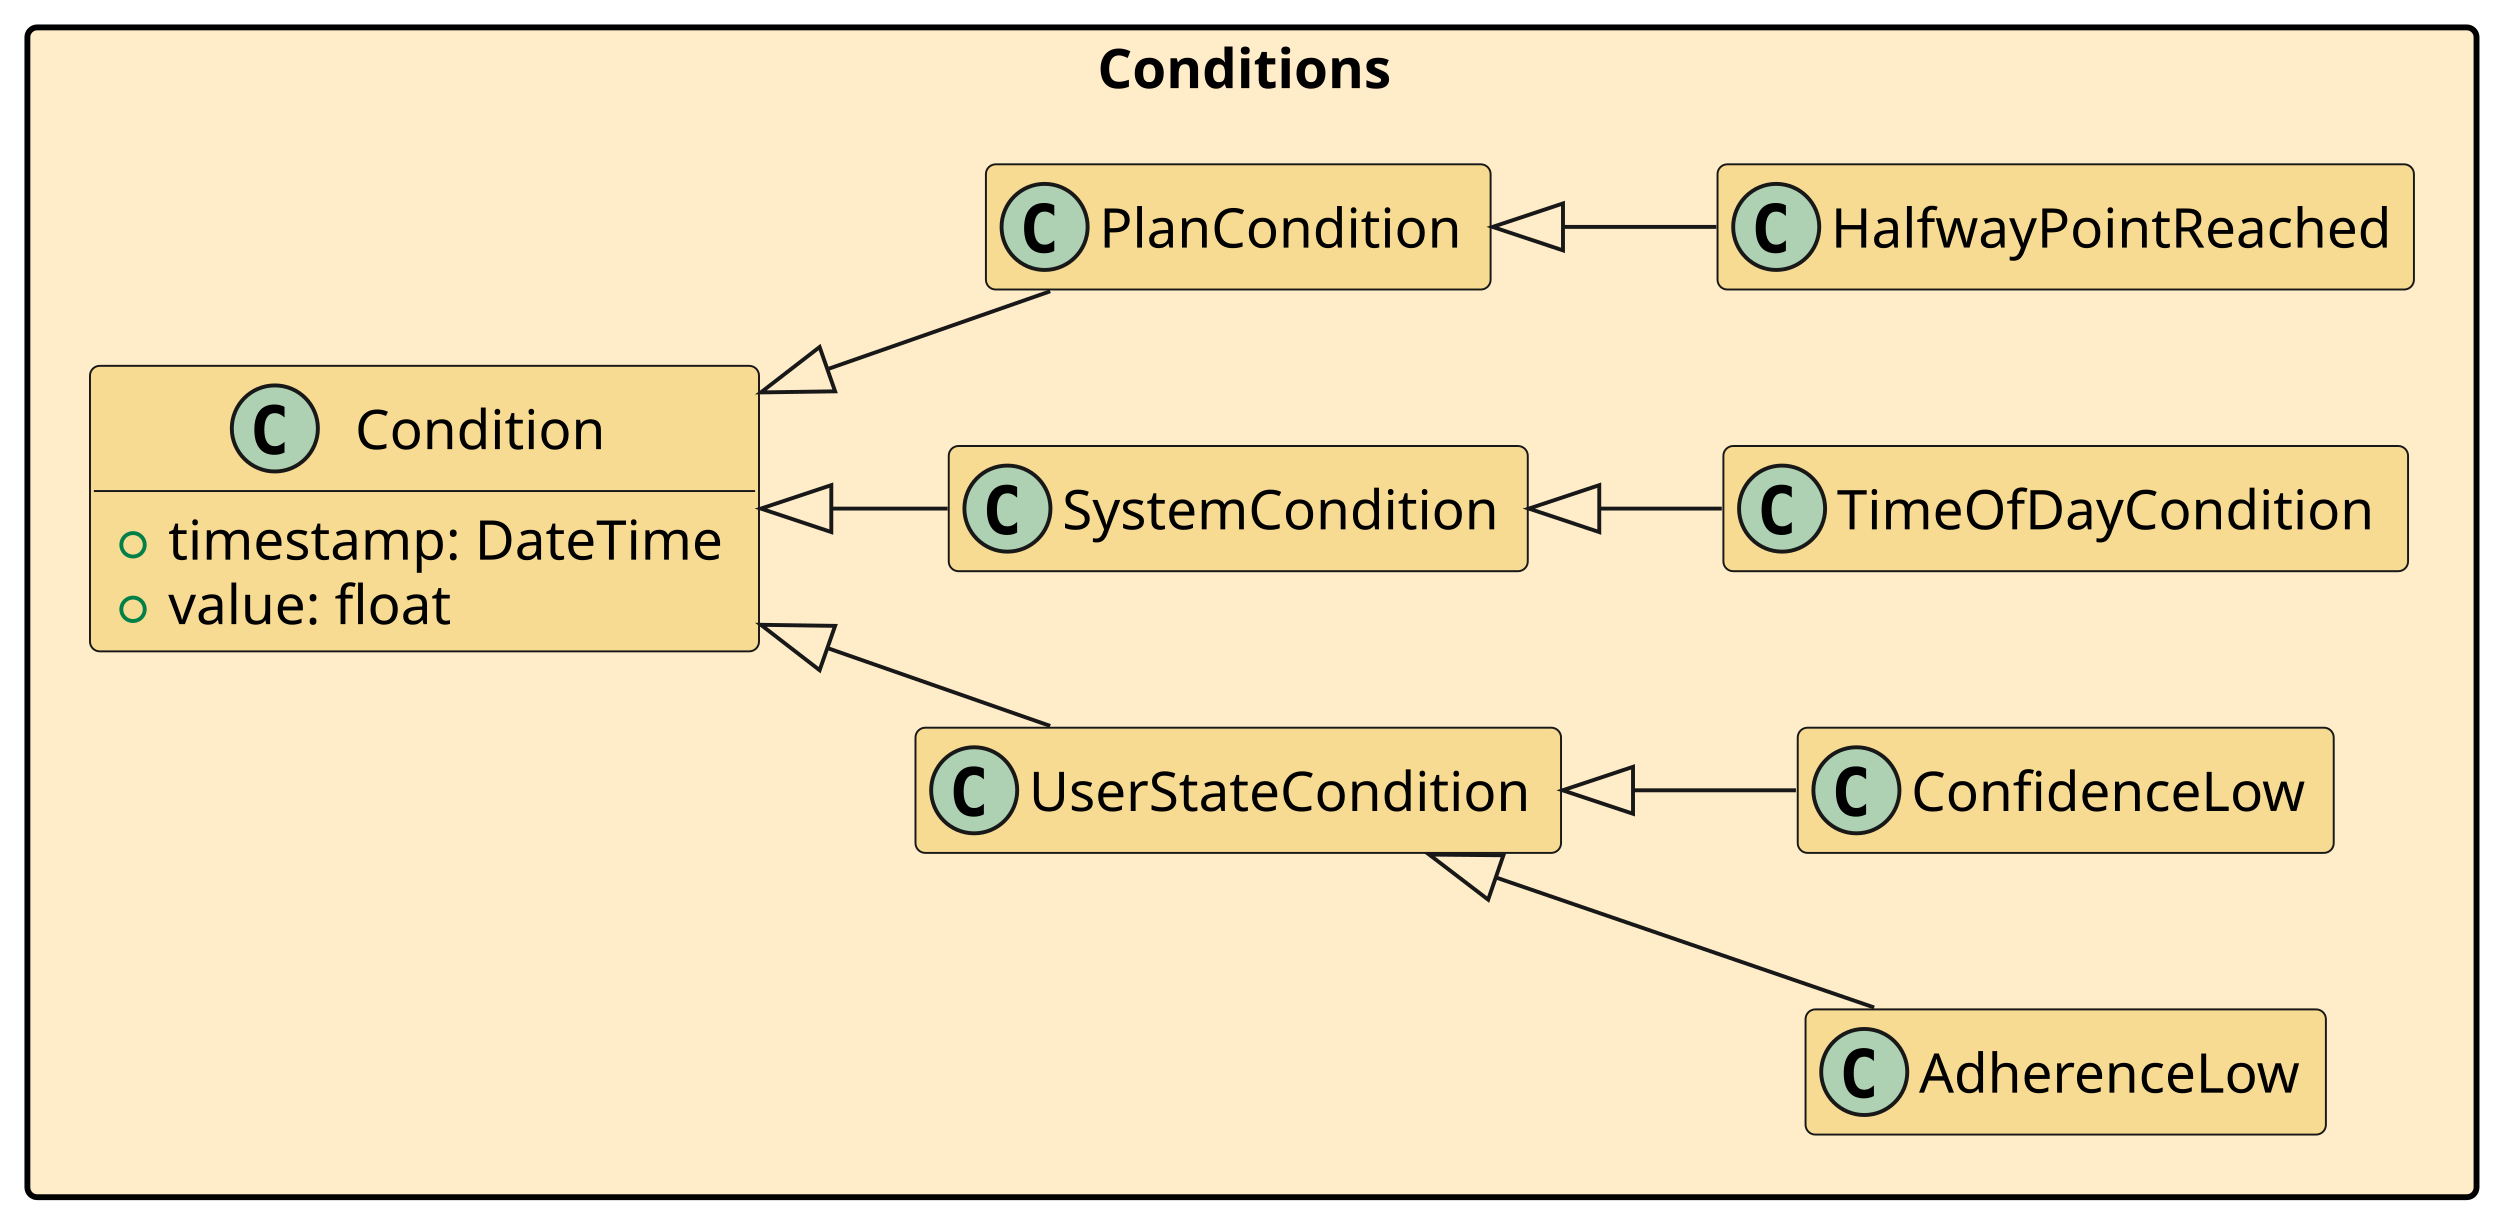
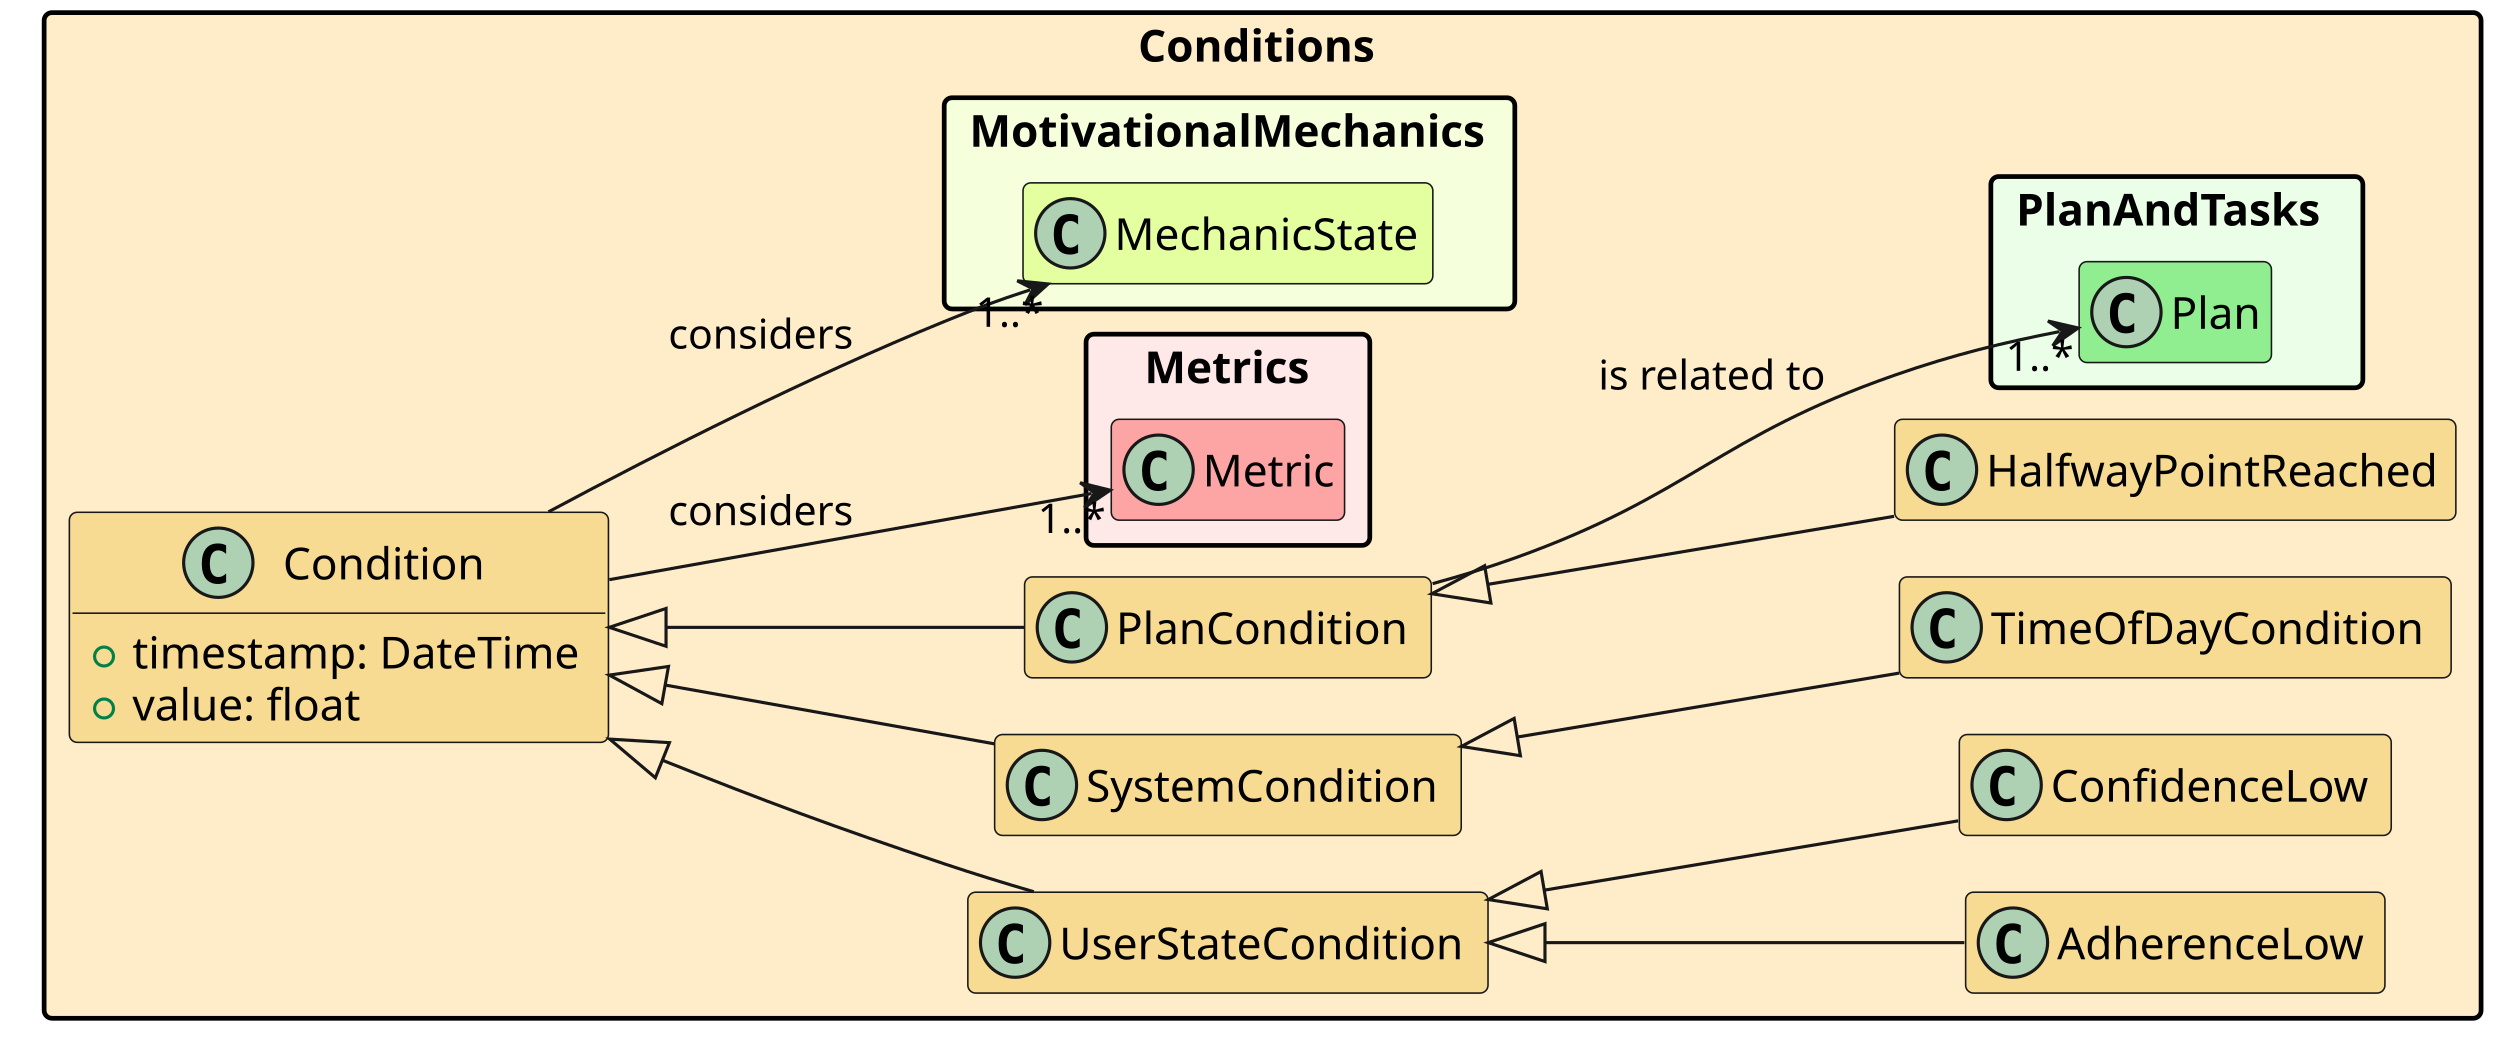
- <svg xmlns="http://www.w3.org/2000/svg" contentStyleType="text/css" height="312px" preserveAspectRatio="none" style="width:639px;height:312px;background:#FFFFFF;" version="1.1" viewBox="0 0 639 312" width="639px" zoomAndPan="magnify">
+ <svg xmlns="http://www.w3.org/2000/svg" contentStyleType="text/css" height="329px" preserveAspectRatio="none" style="width:793px;height:329px;background:#FFFFFF;" version="1.1" viewBox="0 0 793 329" width="793px" zoomAndPan="magnify">
  <defs />
  <g>
    <g id="cluster_Conditions">
-       <rect fill="#FFEDCA" height="299" rx="2.5" ry="2.5" style="stroke:#000000;stroke-width:1.5;" width="626" x="7" y="7" />
-       <text fill="#000000" font-family="sans-serif" font-size="14" font-weight="bold" lengthAdjust="spacing" textLength="79" x="280.5" y="22.535">Conditions</text>
+       <rect fill="#FFEDCA" height="319" rx="2.5" ry="2.5" style="stroke:#000000;stroke-width:1.5;" width="773" x="14" y="4" />
+       <text fill="#000000" font-family="sans-serif" font-size="14" font-weight="bold" lengthAdjust="spacing" textLength="79" x="361" y="19.535">Conditions</text>
+     </g>
+     <g id="cluster_Metrics">
+       <rect fill="#FFE8E8" height="67" rx="2.5" ry="2.5" style="stroke:#000000;stroke-width:1.5;" width="90" x="344.5" y="106" />
+       <text fill="#000000" font-family="sans-serif" font-size="14" font-weight="bold" lengthAdjust="spacing" textLength="53" x="363" y="121.535">Metrics</text>
+     </g>
+     <g id="cluster_MotivationalMechanics">
+       <rect fill="#F5FFDB" height="67" rx="2.5" ry="2.5" style="stroke:#000000;stroke-width:1.5;" width="181" x="299.5" y="31" />
+       <text fill="#000000" font-family="sans-serif" font-size="14" font-weight="bold" lengthAdjust="spacing" textLength="165" x="307.5" y="46.535">MotivationalMechanics</text>
+     </g>
+     <g id="cluster_PlanAndTasks">
+       <rect fill="#EBFFE8" height="67" rx="2.5" ry="2.5" style="stroke:#000000;stroke-width:1.5;" width="118" x="631.5" y="56" />
+       <text fill="#000000" font-family="sans-serif" font-size="14" font-weight="bold" lengthAdjust="spacing" textLength="102" x="639.5" y="71.535">PlanAndTasks</text>
    </g>
    <g id="elem_Condition">
-       <rect codeLine="14" fill="#F8DB92" height="72.977" id="Condition" rx="2.5" ry="2.5" style="stroke:#181818;stroke-width:0.5;" width="171" x="23" y="93.51" />
-       <ellipse cx="70.25" cy="109.51" fill="#ADD1B2" rx="11" ry="11" style="stroke:#181818;stroke-width:1.0;" />
-       <path d="M72.723,115.653 Q72.142,115.952 71.503,116.101 Q70.864,116.251 70.158,116.251 Q67.651,116.251 66.332,114.599 Q65.012,112.947 65.012,109.826 Q65.012,106.697 66.332,105.045 Q67.651,103.393 70.158,103.393 Q70.864,103.393 71.511,103.542 Q72.159,103.692 72.723,103.99 L72.723,106.713 Q72.092,106.132 71.499,105.862 Q70.905,105.593 70.274,105.593 Q68.93,105.593 68.245,106.659 Q67.56,107.726 67.56,109.826 Q67.56,111.918 68.245,112.984 Q68.93,114.051 70.274,114.051 Q70.905,114.051 71.499,113.781 Q72.092,113.511 72.723,112.93 Z " fill="#000000" />
-       <text fill="#000000" font-family="sans-serif" font-size="14" lengthAdjust="spacing" textLength="68" x="90.75" y="114.801">Condition</text>
-       <line style="stroke:#181818;stroke-width:0.5;" x1="24" x2="193" y1="125.51" y2="125.51" />
-       <ellipse cx="34" cy="139.254" fill="none" rx="3" ry="3" style="stroke:#038048;stroke-width:1.0;" />
-       <text fill="#000000" font-family="sans-serif" font-size="14" lengthAdjust="spacing" textLength="145" x="43" y="143.045">timestamp: DateTime</text>
-       <ellipse cx="34" cy="155.742" fill="none" rx="3" ry="3" style="stroke:#038048;stroke-width:1.0;" />
-       <text fill="#000000" font-family="sans-serif" font-size="14" lengthAdjust="spacing" textLength="75" x="43" y="159.533">value: float</text>
+       <rect codeLine="15" fill="#F8DB92" height="72.977" id="Condition" rx="2.5" ry="2.5" style="stroke:#181818;stroke-width:0.5;" width="171" x="22" y="162.5" />
+       <ellipse cx="69.25" cy="178.5" fill="#ADD1B2" rx="11" ry="11" style="stroke:#181818;stroke-width:1.0;" />
+       <path d="M71.723,184.643 Q71.142,184.942 70.503,185.091 Q69.864,185.241 69.158,185.241 Q66.651,185.241 65.332,183.589 Q64.012,181.937 64.012,178.816 Q64.012,175.686 65.332,174.035 Q66.651,172.383 69.158,172.383 Q69.864,172.383 70.511,172.532 Q71.159,172.682 71.723,172.981 L71.723,175.703 Q71.092,175.122 70.499,174.852 Q69.905,174.583 69.274,174.583 Q67.93,174.583 67.245,175.649 Q66.56,176.716 66.56,178.816 Q66.56,180.908 67.245,181.974 Q67.93,183.041 69.274,183.041 Q69.905,183.041 70.499,182.771 Q71.092,182.501 71.723,181.92 Z " fill="#000000" />
+       <text fill="#000000" font-family="sans-serif" font-size="14" lengthAdjust="spacing" textLength="68" x="89.75" y="183.791">Condition</text>
+       <line style="stroke:#181818;stroke-width:0.5;" x1="23" x2="192" y1="194.5" y2="194.5" />
+       <ellipse cx="33" cy="208.244" fill="none" rx="3" ry="3" style="stroke:#038048;stroke-width:1.0;" />
+       <text fill="#000000" font-family="sans-serif" font-size="14" lengthAdjust="spacing" textLength="145" x="42" y="212.035">timestamp: DateTime</text>
+       <ellipse cx="33" cy="224.732" fill="none" rx="3" ry="3" style="stroke:#038048;stroke-width:1.0;" />
+       <text fill="#000000" font-family="sans-serif" font-size="14" lengthAdjust="spacing" textLength="75" x="42" y="228.523">value: float</text>
    </g>
    <g id="elem_UserStateCondition">
-       <rect codeLine="18" fill="#F8DB92" height="32" id="UserStateCondition" rx="2.5" ry="2.5" style="stroke:#181818;stroke-width:0.5;" width="165" x="234" y="186" />
-       <ellipse cx="249" cy="202" fill="#ADD1B2" rx="11" ry="11" style="stroke:#181818;stroke-width:1.0;" />
-       <path d="M251.473,208.143 Q250.892,208.442 250.253,208.591 Q249.614,208.741 248.908,208.741 Q246.401,208.741 245.082,207.089 Q243.762,205.437 243.762,202.316 Q243.762,199.186 245.082,197.535 Q246.401,195.883 248.908,195.883 Q249.614,195.883 250.261,196.032 Q250.909,196.182 251.473,196.481 L251.473,199.203 Q250.842,198.622 250.249,198.352 Q249.655,198.083 249.024,198.083 Q247.68,198.083 246.995,199.149 Q246.31,200.216 246.31,202.316 Q246.31,204.408 246.995,205.474 Q247.68,206.541 249.024,206.541 Q249.655,206.541 250.249,206.271 Q250.842,206.001 251.473,205.42 Z " fill="#000000" />
-       <text fill="#000000" font-family="sans-serif" font-size="14" lengthAdjust="spacing" textLength="133" x="263" y="207.291">UserStateCondition</text>
+       <rect codeLine="19" fill="#F8DB92" height="32" id="UserStateCondition" rx="2.5" ry="2.5" style="stroke:#181818;stroke-width:0.5;" width="165" x="307" y="283" />
+       <ellipse cx="322" cy="299" fill="#ADD1B2" rx="11" ry="11" style="stroke:#181818;stroke-width:1.0;" />
+       <path d="M324.473,305.143 Q323.892,305.442 323.253,305.591 Q322.614,305.741 321.908,305.741 Q319.401,305.741 318.082,304.089 Q316.762,302.437 316.762,299.316 Q316.762,296.187 318.082,294.535 Q319.401,292.883 321.908,292.883 Q322.614,292.883 323.261,293.032 Q323.909,293.182 324.473,293.481 L324.473,296.203 Q323.842,295.622 323.249,295.352 Q322.655,295.082 322.024,295.082 Q320.68,295.082 319.995,296.149 Q319.31,297.216 319.31,299.316 Q319.31,301.408 319.995,302.474 Q320.68,303.541 322.024,303.541 Q322.655,303.541 323.249,303.271 Q323.842,303.002 324.473,302.42 Z " fill="#000000" />
+       <text fill="#000000" font-family="sans-serif" font-size="14" lengthAdjust="spacing" textLength="133" x="336" y="304.291">UserStateCondition</text>
    </g>
    <g id="elem_AdherenceLow">
-       <rect codeLine="19" fill="#F8DB92" height="32" id="AdherenceLow" rx="2.5" ry="2.5" style="stroke:#181818;stroke-width:0.5;" width="133" x="461.5" y="258" />
-       <ellipse cx="476.5" cy="274" fill="#ADD1B2" rx="11" ry="11" style="stroke:#181818;stroke-width:1.0;" />
-       <path d="M478.973,280.143 Q478.392,280.442 477.753,280.591 Q477.114,280.741 476.408,280.741 Q473.901,280.741 472.582,279.089 Q471.262,277.437 471.262,274.316 Q471.262,271.187 472.582,269.535 Q473.901,267.883 476.408,267.883 Q477.114,267.883 477.761,268.032 Q478.409,268.182 478.973,268.481 L478.973,271.203 Q478.342,270.622 477.749,270.352 Q477.155,270.082 476.524,270.082 Q475.18,270.082 474.495,271.149 Q473.81,272.216 473.81,274.316 Q473.81,276.408 474.495,277.474 Q475.18,278.541 476.524,278.541 Q477.155,278.541 477.749,278.271 Q478.342,278.002 478.973,277.42 Z " fill="#000000" />
-       <text fill="#000000" font-family="sans-serif" font-size="14" lengthAdjust="spacing" textLength="101" x="490.5" y="279.291">AdherenceLow</text>
+       <rect codeLine="20" fill="#F8DB92" height="32" id="AdherenceLow" rx="2.5" ry="2.5" style="stroke:#181818;stroke-width:0.5;" width="133" x="623.5" y="283" />
+       <ellipse cx="638.5" cy="299" fill="#ADD1B2" rx="11" ry="11" style="stroke:#181818;stroke-width:1.0;" />
+       <path d="M640.973,305.143 Q640.392,305.442 639.753,305.591 Q639.114,305.741 638.408,305.741 Q635.901,305.741 634.582,304.089 Q633.262,302.437 633.262,299.316 Q633.262,296.187 634.582,294.535 Q635.901,292.883 638.408,292.883 Q639.114,292.883 639.761,293.032 Q640.409,293.182 640.973,293.481 L640.973,296.203 Q640.342,295.622 639.749,295.352 Q639.155,295.082 638.524,295.082 Q637.18,295.082 636.495,296.149 Q635.81,297.216 635.81,299.316 Q635.81,301.408 636.495,302.474 Q637.18,303.541 638.524,303.541 Q639.155,303.541 639.749,303.271 Q640.342,303.002 640.973,302.42 Z " fill="#000000" />
+       <text fill="#000000" font-family="sans-serif" font-size="14" lengthAdjust="spacing" textLength="101" x="652.5" y="304.291">AdherenceLow</text>
    </g>
    <g id="elem_ConfidenceLow">
-       <rect codeLine="20" fill="#F8DB92" height="32" id="ConfidenceLow" rx="2.5" ry="2.5" style="stroke:#181818;stroke-width:0.5;" width="137" x="459.5" y="186" />
-       <ellipse cx="474.5" cy="202" fill="#ADD1B2" rx="11" ry="11" style="stroke:#181818;stroke-width:1.0;" />
-       <path d="M476.973,208.143 Q476.392,208.442 475.753,208.591 Q475.114,208.741 474.408,208.741 Q471.901,208.741 470.582,207.089 Q469.262,205.437 469.262,202.316 Q469.262,199.186 470.582,197.535 Q471.901,195.883 474.408,195.883 Q475.114,195.883 475.761,196.032 Q476.409,196.182 476.973,196.481 L476.973,199.203 Q476.342,198.622 475.749,198.352 Q475.155,198.083 474.524,198.083 Q473.18,198.083 472.495,199.149 Q471.81,200.216 471.81,202.316 Q471.81,204.408 472.495,205.474 Q473.18,206.541 474.524,206.541 Q475.155,206.541 475.749,206.271 Q476.342,206.001 476.973,205.42 Z " fill="#000000" />
-       <text fill="#000000" font-family="sans-serif" font-size="14" lengthAdjust="spacing" textLength="105" x="488.5" y="207.291">ConfidenceLow</text>
+       <rect codeLine="21" fill="#F8DB92" height="32" id="ConfidenceLow" rx="2.5" ry="2.5" style="stroke:#181818;stroke-width:0.5;" width="137" x="621.5" y="233" />
+       <ellipse cx="636.5" cy="249" fill="#ADD1B2" rx="11" ry="11" style="stroke:#181818;stroke-width:1.0;" />
+       <path d="M638.973,255.143 Q638.392,255.442 637.753,255.591 Q637.114,255.741 636.408,255.741 Q633.901,255.741 632.582,254.089 Q631.262,252.437 631.262,249.316 Q631.262,246.186 632.582,244.535 Q633.901,242.883 636.408,242.883 Q637.114,242.883 637.761,243.032 Q638.409,243.182 638.973,243.481 L638.973,246.203 Q638.342,245.622 637.749,245.352 Q637.155,245.083 636.524,245.083 Q635.18,245.083 634.495,246.149 Q633.81,247.216 633.81,249.316 Q633.81,251.408 634.495,252.474 Q635.18,253.541 636.524,253.541 Q637.155,253.541 637.749,253.271 Q638.342,253.001 638.973,252.42 Z " fill="#000000" />
+       <text fill="#000000" font-family="sans-serif" font-size="14" lengthAdjust="spacing" textLength="105" x="650.5" y="254.291">ConfidenceLow</text>
    </g>
    <g id="elem_SystemCondition">
-       <rect codeLine="22" fill="#F8DB92" height="32" id="SystemCondition" rx="2.5" ry="2.5" style="stroke:#181818;stroke-width:0.5;" width="148" x="242.5" y="114" />
-       <ellipse cx="257.5" cy="130" fill="#ADD1B2" rx="11" ry="11" style="stroke:#181818;stroke-width:1.0;" />
-       <path d="M259.973,136.143 Q259.392,136.442 258.753,136.591 Q258.114,136.741 257.408,136.741 Q254.901,136.741 253.582,135.089 Q252.262,133.437 252.262,130.316 Q252.262,127.186 253.582,125.535 Q254.901,123.883 257.408,123.883 Q258.114,123.883 258.761,124.032 Q259.409,124.182 259.973,124.481 L259.973,127.203 Q259.342,126.622 258.749,126.352 Q258.155,126.082 257.524,126.082 Q256.18,126.082 255.495,127.149 Q254.81,128.216 254.81,130.316 Q254.81,132.408 255.495,133.474 Q256.18,134.541 257.524,134.541 Q258.155,134.541 258.749,134.271 Q259.342,134.001 259.973,133.42 Z " fill="#000000" />
-       <text fill="#000000" font-family="sans-serif" font-size="14" lengthAdjust="spacing" textLength="116" x="271.5" y="135.291">SystemCondition</text>
+       <rect codeLine="23" fill="#F8DB92" height="32" id="SystemCondition" rx="2.5" ry="2.5" style="stroke:#181818;stroke-width:0.5;" width="148" x="315.5" y="233" />
+       <ellipse cx="330.5" cy="249" fill="#ADD1B2" rx="11" ry="11" style="stroke:#181818;stroke-width:1.0;" />
+       <path d="M332.973,255.143 Q332.392,255.442 331.753,255.591 Q331.114,255.741 330.408,255.741 Q327.901,255.741 326.582,254.089 Q325.262,252.437 325.262,249.316 Q325.262,246.186 326.582,244.535 Q327.901,242.883 330.408,242.883 Q331.114,242.883 331.761,243.032 Q332.409,243.182 332.973,243.481 L332.973,246.203 Q332.342,245.622 331.749,245.352 Q331.155,245.083 330.524,245.083 Q329.18,245.083 328.495,246.149 Q327.81,247.216 327.81,249.316 Q327.81,251.408 328.495,252.474 Q329.18,253.541 330.524,253.541 Q331.155,253.541 331.749,253.271 Q332.342,253.001 332.973,252.42 Z " fill="#000000" />
+       <text fill="#000000" font-family="sans-serif" font-size="14" lengthAdjust="spacing" textLength="116" x="344.5" y="254.291">SystemCondition</text>
    </g>
    <g id="elem_TimeOfDayCondition">
-       <rect codeLine="23" fill="#F8DB92" height="32" id="TimeOfDayCondition" rx="2.5" ry="2.5" style="stroke:#181818;stroke-width:0.5;" width="175" x="440.5" y="114" />
-       <ellipse cx="455.5" cy="130" fill="#ADD1B2" rx="11" ry="11" style="stroke:#181818;stroke-width:1.0;" />
-       <path d="M457.973,136.143 Q457.392,136.442 456.753,136.591 Q456.114,136.741 455.408,136.741 Q452.901,136.741 451.582,135.089 Q450.262,133.437 450.262,130.316 Q450.262,127.186 451.582,125.535 Q452.901,123.883 455.408,123.883 Q456.114,123.883 456.761,124.032 Q457.409,124.182 457.973,124.481 L457.973,127.203 Q457.342,126.622 456.749,126.352 Q456.155,126.082 455.524,126.082 Q454.18,126.082 453.495,127.149 Q452.81,128.216 452.81,130.316 Q452.81,132.408 453.495,133.474 Q454.18,134.541 455.524,134.541 Q456.155,134.541 456.749,134.271 Q457.342,134.001 457.973,133.42 Z " fill="#000000" />
-       <text fill="#000000" font-family="sans-serif" font-size="14" lengthAdjust="spacing" textLength="143" x="469.5" y="135.291">TimeOfDayCondition</text>
+       <rect codeLine="24" fill="#F8DB92" height="32" id="TimeOfDayCondition" rx="2.5" ry="2.5" style="stroke:#181818;stroke-width:0.5;" width="175" x="602.5" y="183" />
+       <ellipse cx="617.5" cy="199" fill="#ADD1B2" rx="11" ry="11" style="stroke:#181818;stroke-width:1.0;" />
+       <path d="M619.973,205.143 Q619.392,205.442 618.753,205.591 Q618.114,205.741 617.408,205.741 Q614.901,205.741 613.582,204.089 Q612.262,202.437 612.262,199.316 Q612.262,196.186 613.582,194.535 Q614.901,192.883 617.408,192.883 Q618.114,192.883 618.761,193.032 Q619.409,193.182 619.973,193.481 L619.973,196.203 Q619.342,195.622 618.749,195.352 Q618.155,195.083 617.524,195.083 Q616.18,195.083 615.495,196.149 Q614.81,197.216 614.81,199.316 Q614.81,201.408 615.495,202.474 Q616.18,203.541 617.524,203.541 Q618.155,203.541 618.749,203.271 Q619.342,203.001 619.973,202.42 Z " fill="#000000" />
+       <text fill="#000000" font-family="sans-serif" font-size="14" lengthAdjust="spacing" textLength="143" x="631.5" y="204.291">TimeOfDayCondition</text>
    </g>
    <g id="elem_PlanCondition">
-       <rect codeLine="25" fill="#F8DB92" height="32" id="PlanCondition" rx="2.5" ry="2.5" style="stroke:#181818;stroke-width:0.5;" width="129" x="252" y="42" />
-       <ellipse cx="267" cy="58" fill="#ADD1B2" rx="11" ry="11" style="stroke:#181818;stroke-width:1.0;" />
-       <path d="M269.473,64.143 Q268.892,64.442 268.253,64.591 Q267.614,64.741 266.908,64.741 Q264.401,64.741 263.082,63.089 Q261.762,61.437 261.762,58.316 Q261.762,55.187 263.082,53.535 Q264.401,51.883 266.908,51.883 Q267.614,51.883 268.261,52.032 Q268.909,52.182 269.473,52.48 L269.473,55.203 Q268.842,54.622 268.249,54.352 Q267.655,54.083 267.024,54.083 Q265.68,54.083 264.995,55.149 Q264.31,56.216 264.31,58.316 Q264.31,60.408 264.995,61.474 Q265.68,62.541 267.024,62.541 Q267.655,62.541 268.249,62.271 Q268.842,62.002 269.473,61.42 Z " fill="#000000" />
-       <text fill="#000000" font-family="sans-serif" font-size="14" lengthAdjust="spacing" textLength="97" x="281" y="63.291">PlanCondition</text>
+       <rect codeLine="26" fill="#F8DB92" height="32" id="PlanCondition" rx="2.5" ry="2.5" style="stroke:#181818;stroke-width:0.5;" width="129" x="325" y="183" />
+       <ellipse cx="340" cy="199" fill="#ADD1B2" rx="11" ry="11" style="stroke:#181818;stroke-width:1.0;" />
+       <path d="M342.473,205.143 Q341.892,205.442 341.253,205.591 Q340.614,205.741 339.908,205.741 Q337.401,205.741 336.082,204.089 Q334.762,202.437 334.762,199.316 Q334.762,196.186 336.082,194.535 Q337.401,192.883 339.908,192.883 Q340.614,192.883 341.261,193.032 Q341.909,193.182 342.473,193.481 L342.473,196.203 Q341.842,195.622 341.249,195.352 Q340.655,195.083 340.024,195.083 Q338.68,195.083 337.995,196.149 Q337.31,197.216 337.31,199.316 Q337.31,201.408 337.995,202.474 Q338.68,203.541 340.024,203.541 Q340.655,203.541 341.249,203.271 Q341.842,203.001 342.473,202.42 Z " fill="#000000" />
+       <text fill="#000000" font-family="sans-serif" font-size="14" lengthAdjust="spacing" textLength="97" x="354" y="204.291">PlanCondition</text>
    </g>
    <g id="elem_HalfwayPointReached">
-       <rect codeLine="26" fill="#F8DB92" height="32" id="HalfwayPointReached" rx="2.5" ry="2.5" style="stroke:#181818;stroke-width:0.5;" width="178" x="439" y="42" />
-       <ellipse cx="454" cy="58" fill="#ADD1B2" rx="11" ry="11" style="stroke:#181818;stroke-width:1.0;" />
-       <path d="M456.473,64.143 Q455.892,64.442 455.253,64.591 Q454.614,64.741 453.908,64.741 Q451.401,64.741 450.082,63.089 Q448.762,61.437 448.762,58.316 Q448.762,55.187 450.082,53.535 Q451.401,51.883 453.908,51.883 Q454.614,51.883 455.261,52.032 Q455.909,52.182 456.473,52.48 L456.473,55.203 Q455.842,54.622 455.249,54.352 Q454.655,54.083 454.024,54.083 Q452.68,54.083 451.995,55.149 Q451.31,56.216 451.31,58.316 Q451.31,60.408 451.995,61.474 Q452.68,62.541 454.024,62.541 Q454.655,62.541 455.249,62.271 Q455.842,62.002 456.473,61.42 Z " fill="#000000" />
-       <text fill="#000000" font-family="sans-serif" font-size="14" lengthAdjust="spacing" textLength="146" x="468" y="63.291">HalfwayPointReached</text>
+       <rect codeLine="27" fill="#F8DB92" height="32" id="HalfwayPointReached" rx="2.5" ry="2.5" style="stroke:#181818;stroke-width:0.5;" width="178" x="601" y="133" />
+       <ellipse cx="616" cy="149" fill="#ADD1B2" rx="11" ry="11" style="stroke:#181818;stroke-width:1.0;" />
+       <path d="M618.473,155.143 Q617.892,155.442 617.253,155.591 Q616.614,155.741 615.908,155.741 Q613.401,155.741 612.082,154.089 Q610.762,152.437 610.762,149.316 Q610.762,146.186 612.082,144.535 Q613.401,142.883 615.908,142.883 Q616.614,142.883 617.261,143.032 Q617.909,143.182 618.473,143.481 L618.473,146.203 Q617.842,145.622 617.249,145.352 Q616.655,145.083 616.024,145.083 Q614.68,145.083 613.995,146.149 Q613.31,147.216 613.31,149.316 Q613.31,151.408 613.995,152.474 Q614.68,153.541 616.024,153.541 Q616.655,153.541 617.249,153.271 Q617.842,153.001 618.473,152.42 Z " fill="#000000" />
+       <text fill="#000000" font-family="sans-serif" font-size="14" lengthAdjust="spacing" textLength="146" x="630" y="154.291">HalfwayPointReached</text>
    </g>
-     <g id="link_Condition_UserStateCondition">
-       <path d="M211.472,165.638 C236.743,174.468 246.51,177.89 268.43,185.55 " fill="none" id="Condition-backto-UserStateCondition" style="stroke:#181818;stroke-width:1.0;" />
-       <polygon fill="none" points="194.48,159.7,209.493,171.302,213.452,159.974,194.48,159.7" style="stroke:#181818;stroke-width:1.0;" />
+     <g id="elem_Metric">
+       <rect codeLine="31" fill="#FDA5A5" height="32" id="Metric" rx="2.5" ry="2.5" style="stroke:#181818;stroke-width:0.5;" width="74" x="352.5" y="133" />
+       <ellipse cx="367.5" cy="149" fill="#ADD1B2" rx="11" ry="11" style="stroke:#181818;stroke-width:1.0;" />
+       <path d="M369.973,155.143 Q369.392,155.442 368.753,155.591 Q368.114,155.741 367.408,155.741 Q364.901,155.741 363.582,154.089 Q362.262,152.437 362.262,149.316 Q362.262,146.186 363.582,144.535 Q364.901,142.883 367.408,142.883 Q368.114,142.883 368.761,143.032 Q369.409,143.182 369.973,143.481 L369.973,146.203 Q369.342,145.622 368.749,145.352 Q368.155,145.083 367.524,145.083 Q366.18,145.083 365.495,146.149 Q364.81,147.216 364.81,149.316 Q364.81,151.408 365.495,152.474 Q366.18,153.541 367.524,153.541 Q368.155,153.541 368.749,153.271 Q369.342,153.001 369.973,152.42 Z " fill="#000000" />
+       <text fill="#000000" font-family="sans-serif" font-size="14" lengthAdjust="spacing" textLength="42" x="381.5" y="154.291">Metric</text>
    </g>
-     <g id="link_UserStateCondition_AdherenceLow">
-       <path d="M382.324,224.278 C416.384,235.978 444.95,245.8 479.04,257.52 " fill="none" id="UserStateCondition-backto-AdherenceLow" style="stroke:#181818;stroke-width:1.0;" />
-       <polygon fill="none" points="365.3,218.43,380.374,229.952,384.273,218.603,365.3,218.43" style="stroke:#181818;stroke-width:1.0;" />
+     <g id="elem_MechanicState">
+       <rect codeLine="34" fill="#E4FFA0" height="32" id="MechanicState" rx="2.5" ry="2.5" style="stroke:#181818;stroke-width:0.5;" width="130" x="324.5" y="58" />
+       <ellipse cx="339.5" cy="74" fill="#ADD1B2" rx="11" ry="11" style="stroke:#181818;stroke-width:1.0;" />
+       <path d="M341.973,80.143 Q341.392,80.442 340.753,80.591 Q340.114,80.741 339.408,80.741 Q336.901,80.741 335.582,79.089 Q334.262,77.437 334.262,74.316 Q334.262,71.186 335.582,69.535 Q336.901,67.883 339.408,67.883 Q340.114,67.883 340.761,68.032 Q341.409,68.182 341.973,68.481 L341.973,71.203 Q341.342,70.622 340.749,70.352 Q340.155,70.082 339.524,70.082 Q338.18,70.082 337.495,71.149 Q336.81,72.216 336.81,74.316 Q336.81,76.408 337.495,77.474 Q338.18,78.541 339.524,78.541 Q340.155,78.541 340.749,78.271 Q341.342,78.001 341.973,77.42 Z " fill="#000000" />
+       <text fill="#000000" font-family="sans-serif" font-size="14" lengthAdjust="spacing" textLength="98" x="353.5" y="79.291">MechanicState</text>
    </g>
-     <g id="link_UserStateCondition_ConfidenceLow">
-       <path d="M417.4,202 C437.14,202 440.01,202 459.04,202 " fill="none" id="UserStateCondition-backto-ConfidenceLow" style="stroke:#181818;stroke-width:1.0;" />
-       <polygon fill="none" points="399.4,202,417.4,208,417.4,196,399.4,202" style="stroke:#181818;stroke-width:1.0;" />
+     <g id="elem_Plan">
+       <rect codeLine="37" fill="#90EE90" height="32" id="Plan" rx="2.5" ry="2.5" style="stroke:#181818;stroke-width:0.5;" width="61" x="659.5" y="83" />
+       <ellipse cx="674.5" cy="99" fill="#ADD1B2" rx="11" ry="11" style="stroke:#181818;stroke-width:1.0;" />
+       <path d="M676.973,105.143 Q676.392,105.442 675.753,105.591 Q675.114,105.741 674.408,105.741 Q671.901,105.741 670.582,104.089 Q669.262,102.437 669.262,99.316 Q669.262,96.186 670.582,94.535 Q671.901,92.883 674.408,92.883 Q675.114,92.883 675.761,93.032 Q676.409,93.182 676.973,93.481 L676.973,96.203 Q676.342,95.622 675.749,95.352 Q675.155,95.082 674.524,95.082 Q673.18,95.082 672.495,96.149 Q671.81,97.216 671.81,99.316 Q671.81,101.408 672.495,102.474 Q673.18,103.541 674.524,103.541 Q675.155,103.541 675.749,103.271 Q676.342,103.001 676.973,102.42 Z " fill="#000000" />
+       <text fill="#000000" font-family="sans-serif" font-size="14" lengthAdjust="spacing" textLength="29" x="688.5" y="104.291">Plan</text>
    </g>
-     <g id="link_Condition_SystemCondition">
-       <path d="M212.48,130 C228.33,130 226.76,130 242.22,130 " fill="none" id="Condition-backto-SystemCondition" style="stroke:#181818;stroke-width:1.0;" />
-       <polygon fill="none" points="194.48,130,212.48,136,212.48,124,194.48,130" style="stroke:#181818;stroke-width:1.0;" />
-     </g>
-     <g id="link_SystemCondition_TimeOfDayCondition">
-       <path d="M408.77,130 C424.7,130 423.7,130 440.1,130 " fill="none" id="SystemCondition-backto-TimeOfDayCondition" style="stroke:#181818;stroke-width:1.0;" />
-       <polygon fill="none" points="390.77,130,408.77,136,408.77,124,390.77,130" style="stroke:#181818;stroke-width:1.0;" />
-     </g>
-     <g id="link_Condition_PlanCondition">
-       <path d="M211.472,94.362 C236.743,85.532 246.51,82.11 268.43,74.45 " fill="none" id="Condition-backto-PlanCondition" style="stroke:#181818;stroke-width:1.0;" />
-       <polygon fill="none" points="194.48,100.3,213.452,100.026,209.493,88.698,194.48,100.3" style="stroke:#181818;stroke-width:1.0;" />
-     </g>
-     <g id="link_PlanCondition_HalfwayPointReached">
-       <path d="M399.5,58 C417.55,58 419.51,58 438.71,58 " fill="none" id="PlanCondition-backto-HalfwayPointReached" style="stroke:#181818;stroke-width:1.0;" />
-       <polygon fill="none" points="381.5,58,399.5,64,399.5,52,381.5,58" style="stroke:#181818;stroke-width:1.0;" />
-     </g>
+     <polygon fill="none" points="193.399,234.448,207.878,246.711,212.34,235.572,193.399,234.448" style="stroke:#181818;stroke-width:1.0;" />
+     <path d="M210.109,241.141 C242.98,254.308 264.378,262.205 299.5,274 C308.629,277.066 318.367,280.068 327.928,282.867 " fill="none" style="stroke:#181818;stroke-width:1.0;" />
+     <polygon fill="none" points="472.066,299,490.066,305,490.066,293,472.066,299" style="stroke:#181818;stroke-width:1.0;" />
+     <path d="M490.066,299 C537.536,299 578.596,299 623.1,299 " fill="none" style="stroke:#181818;stroke-width:1.0;" />
+     <polygon fill="none" points="472.066,285.337,490.81,288.281,488.828,276.446,472.066,285.337" style="stroke:#181818;stroke-width:1.0;" />
+     <path d="M489.819,282.364 C536.598,274.528 576.88,267.781 621.149,260.365 " fill="none" style="stroke:#181818;stroke-width:1.0;" />
+     <polygon fill="none" points="193.269,214.137,209.934,223.208,212.043,211.395,193.269,214.137" style="stroke:#181818;stroke-width:1.0;" />
+     <path d="M210.989,217.302 C249.941,224.257 277.967,229.262 315.382,235.943 " fill="none" style="stroke:#181818;stroke-width:1.0;" />
+     <polygon fill="none" points="463.521,236.769,482.265,239.713,480.283,227.877,463.521,236.769" style="stroke:#181818;stroke-width:1.0;" />
+     <path d="M481.274,233.795 C523.216,226.77 558.383,220.879 602.413,213.504 " fill="none" style="stroke:#181818;stroke-width:1.0;" />
+     <polygon fill="none" points="193.269,199,211.269,205,211.269,193,193.269,199" style="stroke:#181818;stroke-width:1.0;" />
+     <path d="M211.269,199 C253.601,199 285.957,199 324.924,199 " fill="none" style="stroke:#181818;stroke-width:1.0;" />
+     <polygon fill="none" points="454.17,188.335,472.913,191.279,470.931,179.444,454.17,188.335" style="stroke:#181818;stroke-width:1.0;" />
+     <path d="M471.922,185.361 C514.642,178.206 553.739,171.657 600.802,163.774 " fill="none" style="stroke:#181818;stroke-width:1.0;" />
+     <polygon fill="#181818" points="352.166,155.488,342.603,153.133,347.244,156.367,344.01,161.008,352.166,155.488" style="stroke:#181818;stroke-width:1.0;" />
+     <path d="M193.269,183.863 C246.386,174.378 306.228,163.691 346.26,156.543 " fill="none" style="stroke:#181818;stroke-width:1.0;" />
+     <text fill="#000000" font-family="sans-serif" font-size="13" lengthAdjust="spacing" textLength="61" x="212" y="166.568">considers</text>
+     <text fill="#000000" font-family="sans-serif" font-size="13" lengthAdjust="spacing" textLength="22" x="329.166" y="169.056">1..*</text>
+     <polygon fill="#181818" points="332.45,90.081,322.654,89.07,327.697,91.632,325.135,96.675,332.45,90.081" style="stroke:#181818;stroke-width:1.0;" />
+     <path d="M173.98,162.356 C210.281,142.911 256.628,119.49 299.5,102 C309.998,97.717 315.706,95.543 326.746,91.942 " fill="none" style="stroke:#181818;stroke-width:1.0;" />
+     <text fill="#000000" font-family="sans-serif" font-size="13" lengthAdjust="spacing" textLength="61" x="212" y="110.568">considers</text>
+     <text fill="#000000" font-family="sans-serif" font-size="13" lengthAdjust="spacing" textLength="22" x="309.45" y="103.65">1..*</text>
+     <polygon fill="#181818" points="659.199,104.04,649.603,101.826,654.291,104.992,651.125,109.68,659.199,104.04" style="stroke:#181818;stroke-width:1.0;" />
+     <path d="M454.421,185.131 C463.268,182.703 472.172,179.985 480.5,177 C536.451,156.945 544.888,138.599 601,119 C619.933,112.387 636.042,108.529 653.309,105.182 " fill="none" style="stroke:#181818;stroke-width:1.0;" />
+     <text fill="#000000" font-family="sans-serif" font-size="13" lengthAdjust="spacing" textLength="75" x="507" y="123.568">is related to</text>
+     <text fill="#000000" font-family="sans-serif" font-size="13" lengthAdjust="spacing" textLength="22" x="636.199" y="117.609">1..*</text>
  </g>
</svg>
